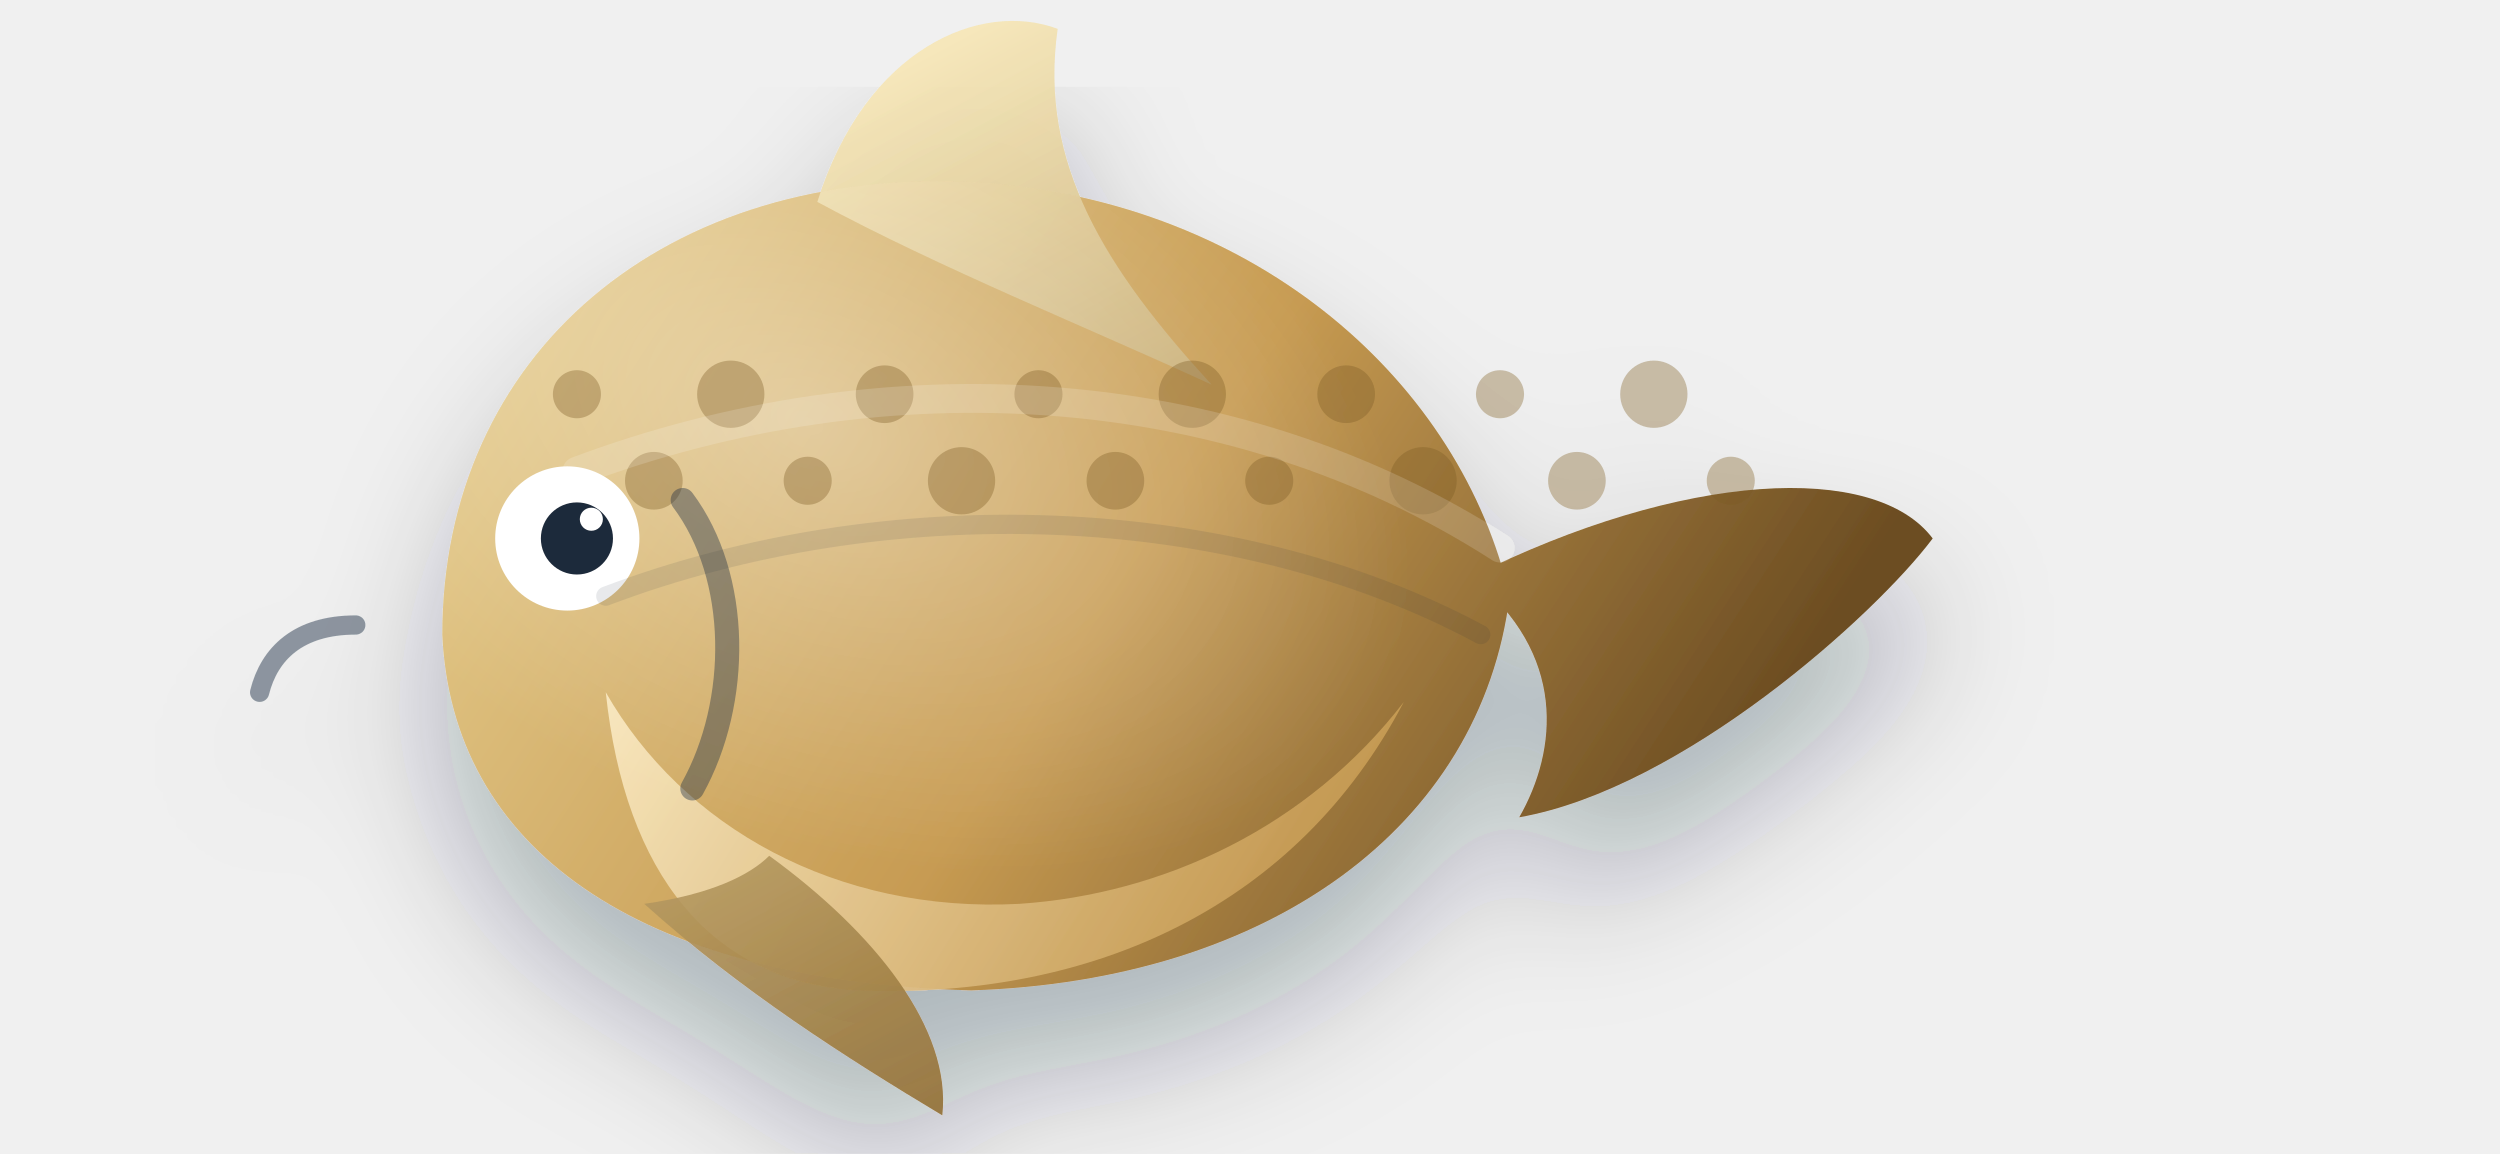
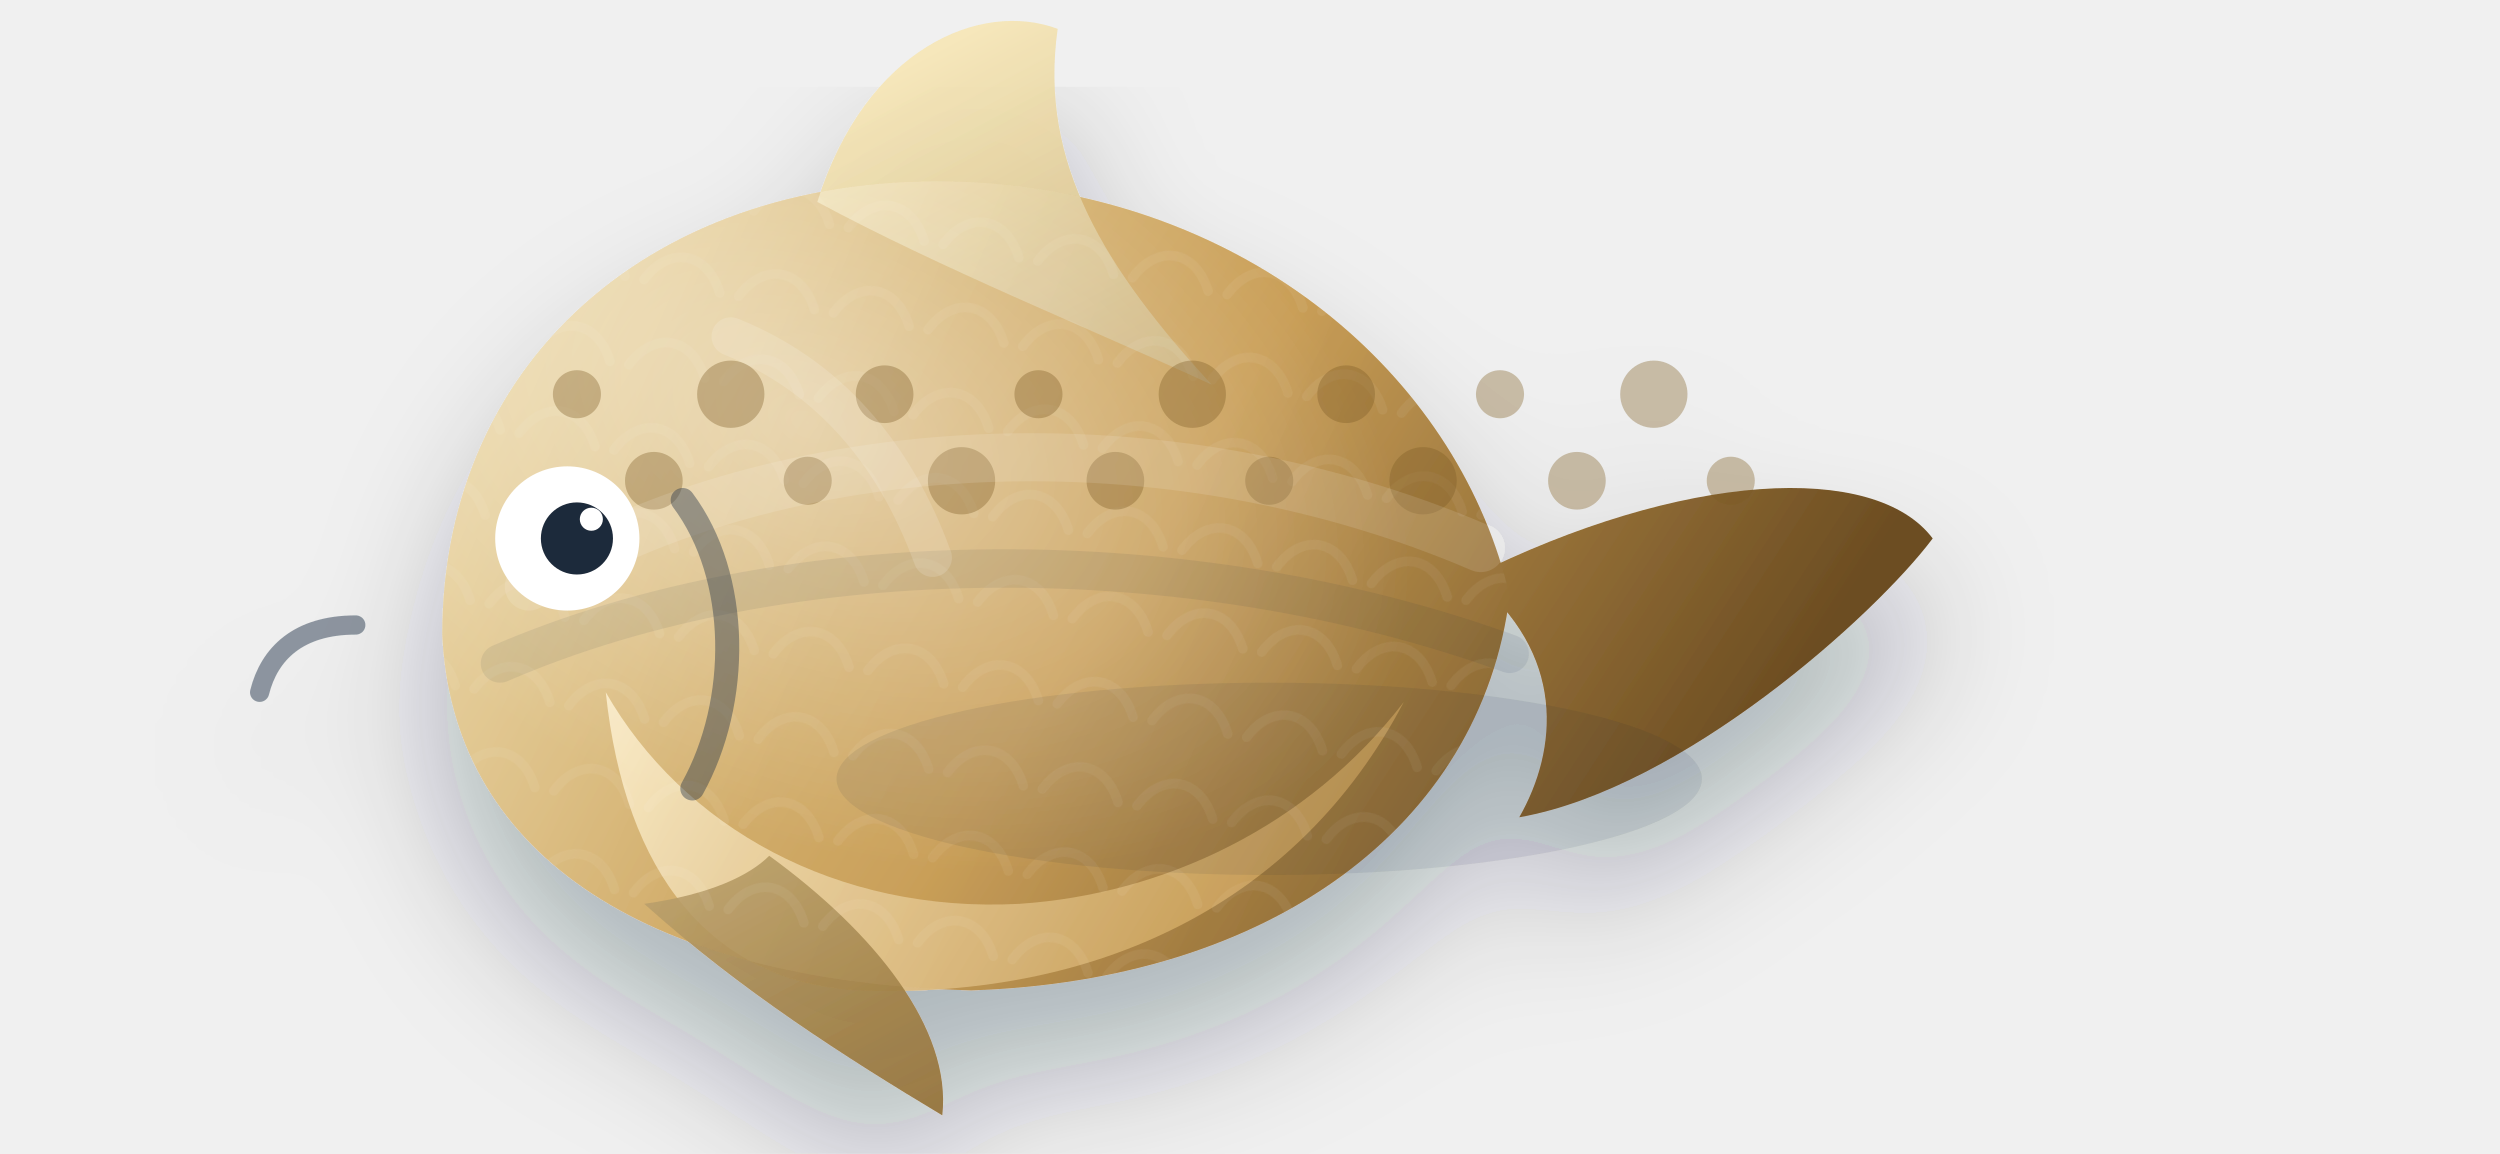
<svg xmlns="http://www.w3.org/2000/svg" width="520" height="240" viewBox="0 0 520 240" fill="none">
  <defs>
    <linearGradient id="puffer-skin" x1="72" y1="40" x2="330" y2="208" gradientUnits="userSpaceOnUse">
      <stop stop-color="#ecd79a" />
      <stop offset="0.58" stop-color="#c79b52" />
      <stop offset="1" stop-color="#6c4d22" />
    </linearGradient>
    <linearGradient id="puffer-belly" x1="126" y1="118" x2="262" y2="202" gradientUnits="userSpaceOnUse">
      <stop stop-color="#fff1cc" />
      <stop offset="1" stop-color="#c79b52" />
    </linearGradient>
    <linearGradient id="puffer-fin" x1="150" y1="34" x2="246" y2="214" gradientUnits="userSpaceOnUse">
      <stop stop-color="#f6e6b6" />
      <stop offset="1" stop-color="#8c682b" />
    </linearGradient>
    <radialGradient id="puffer-shine" cx="0" cy="0" r="1" gradientUnits="userSpaceOnUse" gradientTransform="translate(168 88) rotate(24) scale(132 84)">
      <stop stop-color="#ffffff" stop-opacity="0.82" />
      <stop offset="1" stop-color="#ffffff" stop-opacity="0" />
    </radialGradient>
+     <linearGradient id="puffer-rim" x1="108" y1="82" x2="310" y2="170" gradientUnits="userSpaceOnUse">
+       <stop stop-color="#ffffff" stop-opacity="0.56" />
+       <stop offset="0.36" stop-color="#ffffff" stop-opacity="0.12" />
+       <stop offset="1" stop-color="#ffffff" stop-opacity="0" />
+     </linearGradient>
+     <pattern id="puffer-scales" width="20" height="18" patternUnits="userSpaceOnUse" patternTransform="rotate(10)">
+       <path d="M2 16C6 8 14 8 18 16" stroke="#ffffff" stroke-opacity="0.08" stroke-width="2" stroke-linecap="round" />
+     </pattern>
    <filter id="puffer-shadow" x="0" y="0" width="520" height="240" filterUnits="userSpaceOnUse">
      <feDropShadow dx="0" dy="18" stdDeviation="14" flood-color="#071a2d" flood-opacity="0.28" />
    </filter>
  </defs>
  <g filter="url(#puffer-shadow)">
    <path d="M92 132C92 74 138 34 204 38C262 42 304 80 314 124C308 172 264 204 202 206C132 204 94 176 92 132Z" fill="url(#puffer-skin)" />
    <path d="M126 144C142 172 174 190 212 188C242 186 272 172 292 146C270 188 228 208 178 206C148 204 130 182 126 144Z" fill="url(#puffer-belly)" opacity="0.92" />
    <path d="M306 120C350 98 390 96 402 112C390 128 350 164 316 170C324 156 326 136 306 120Z" fill="url(#puffer-skin)" />
    <path d="M170 42C180 10 204 0 220 6C216 34 230 56 252 80C226 68 196 56 170 42Z" fill="url(#puffer-fin)" opacity="0.92" />
    <path d="M160 178C182 194 198 214 196 232C176 220 154 206 134 188C148 186 156 182 160 178Z" fill="url(#puffer-fin)" opacity="0.88" />
-     <path d="M92 132C92 74 138 34 204 38C262 42 304 80 314 124C308 172 264 204 202 206C132 204 94 176 92 132Z" fill="url(#puffer-shine)" opacity="0.4" />
+     <path d="M92 132C92 74 138 34 204 38C262 42 304 80 314 124C308 172 264 204 202 206C132 204 94 176 92 132Z" fill="url(#puffer-shine)" opacity="0.46" />
+     <path d="M92 132C92 74 138 34 204 38C262 42 304 80 314 124C308 172 264 204 202 206C132 204 94 176 92 132Z" fill="url(#puffer-scales)" opacity="0.7" />
+     <path d="M92 132C92 74 138 34 204 38C262 42 304 80 314 124C308 172 264 204 202 206C132 204 94 176 92 132Z" fill="url(#puffer-rim)" opacity="0.42" />
    <circle cx="120" cy="82" r="5" fill="#7a5a23" opacity="0.35" />
    <circle cx="136" cy="100" r="6" fill="#7a5a23" opacity="0.35" />
    <circle cx="152" cy="82" r="7" fill="#7a5a23" opacity="0.35" />
    <circle cx="168" cy="100" r="5" fill="#7a5a23" opacity="0.35" />
    <circle cx="184" cy="82" r="6" fill="#7a5a23" opacity="0.35" />
    <circle cx="200" cy="100" r="7" fill="#7a5a23" opacity="0.35" />
    <circle cx="216" cy="82" r="5" fill="#7a5a23" opacity="0.35" />
    <circle cx="232" cy="100" r="6" fill="#7a5a23" opacity="0.35" />
    <circle cx="248" cy="82" r="7" fill="#7a5a23" opacity="0.35" />
    <circle cx="264" cy="100" r="5" fill="#7a5a23" opacity="0.35" />
    <circle cx="280" cy="82" r="6" fill="#7a5a23" opacity="0.35" />
    <circle cx="296" cy="100" r="7" fill="#7a5a23" opacity="0.35" />
    <circle cx="312" cy="82" r="5" fill="#7a5a23" opacity="0.35" />
    <circle cx="328" cy="100" r="6" fill="#7a5a23" opacity="0.35" />
    <circle cx="344" cy="82" r="7" fill="#7a5a23" opacity="0.35" />
    <circle cx="360" cy="100" r="5" fill="#7a5a23" opacity="0.35" />
+     <path d="M110 122C158 92 238 84 308 114" stroke="#ffffff" stroke-width="10" stroke-linecap="round" opacity="0.12" />
+     <path d="M104 138C164 112 248 112 314 136" stroke="#0f2038" stroke-width="8" stroke-linecap="round" opacity="0.08" />
+     <path d="M152 70C172 78 186 94 194 116" stroke="#ffffff" stroke-width="8" stroke-linecap="round" opacity="0.14" />
    <path d="M142 104C154 120 154 146 144 164" stroke="#233244" stroke-width="5" stroke-linecap="round" opacity="0.42" />
    <path d="M74 130C62 130 56 136 54 144" stroke="#243448" stroke-width="4" stroke-linecap="round" opacity="0.48" />
    <circle cx="118" cy="112" r="15" fill="#ffffff" />
    <circle cx="120" cy="112" r="7.5" fill="#1f2b3b" />
    <circle cx="123" cy="108" r="2.4" fill="#ffffff" />
-     <path d="M120 98C184 74 256 78 312 114" stroke="#ffffff" stroke-width="6" stroke-linecap="round" opacity="0.16" />
-     <path d="M126 124C184 102 256 104 308 132" stroke="#102138" stroke-width="4" stroke-linecap="round" opacity="0.1" />
+     <ellipse cx="264" cy="162" rx="90" ry="20" fill="#081a2f" opacity="0.08" />
  </g>
</svg>
